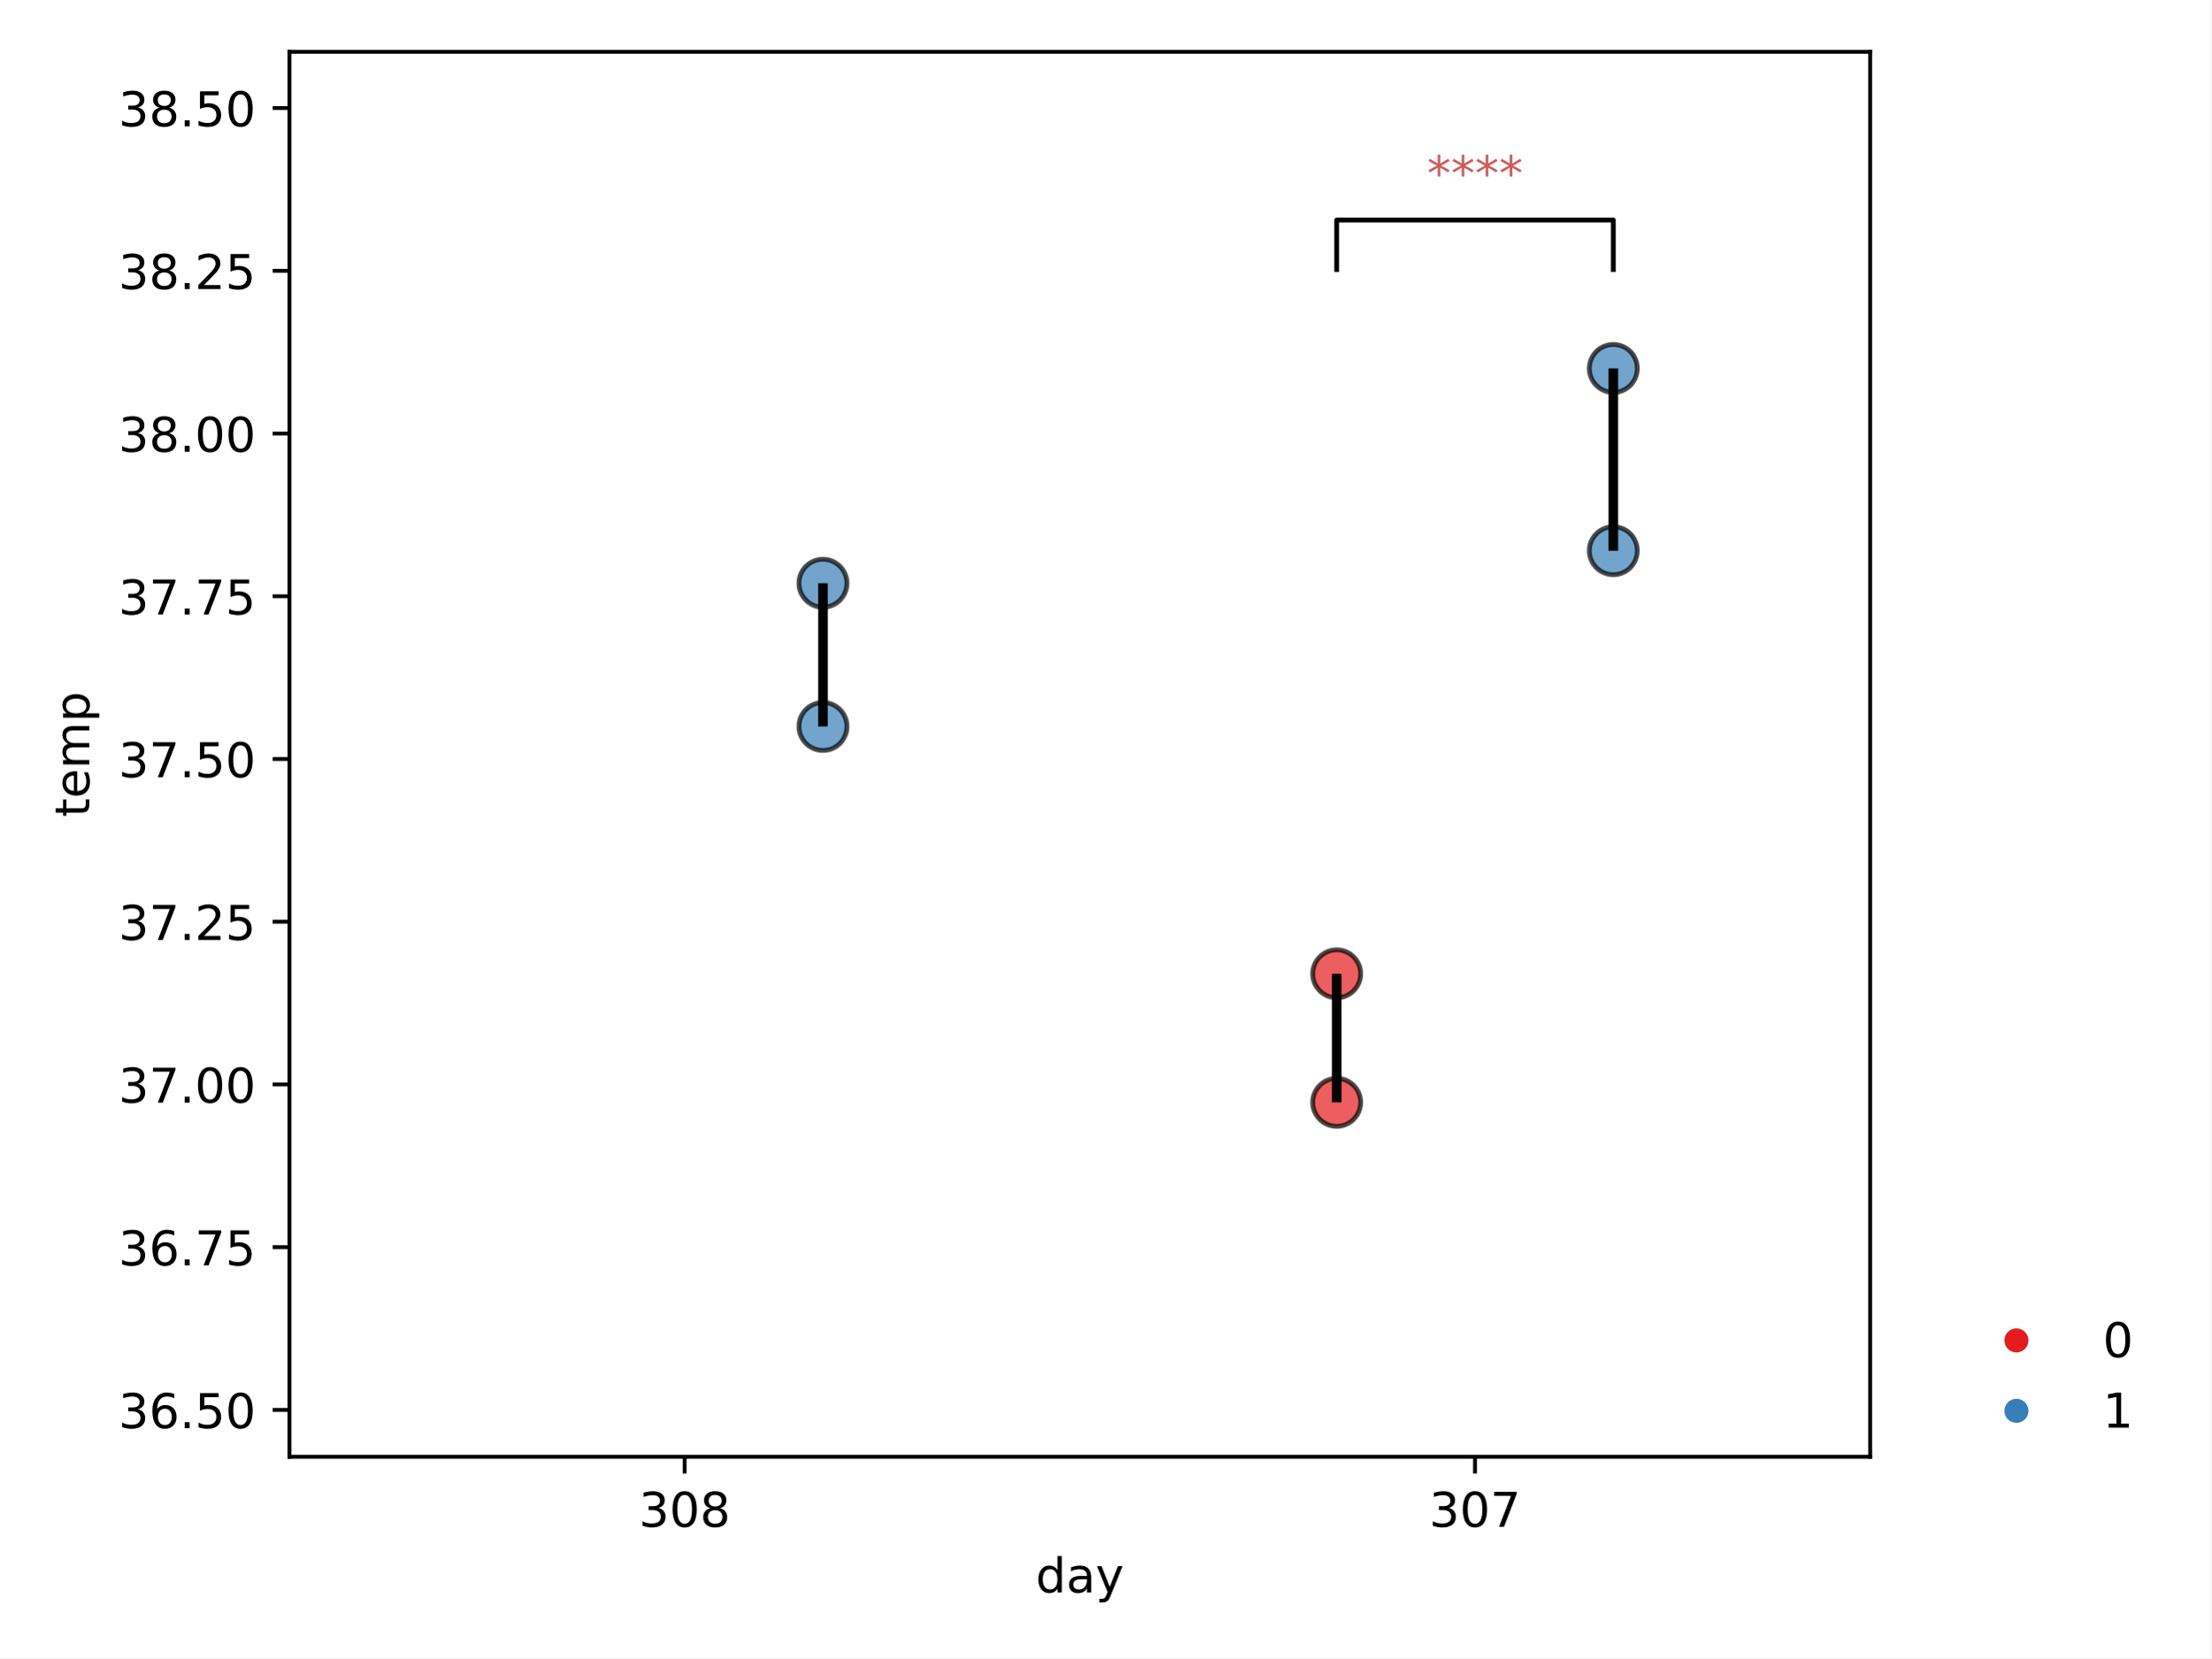
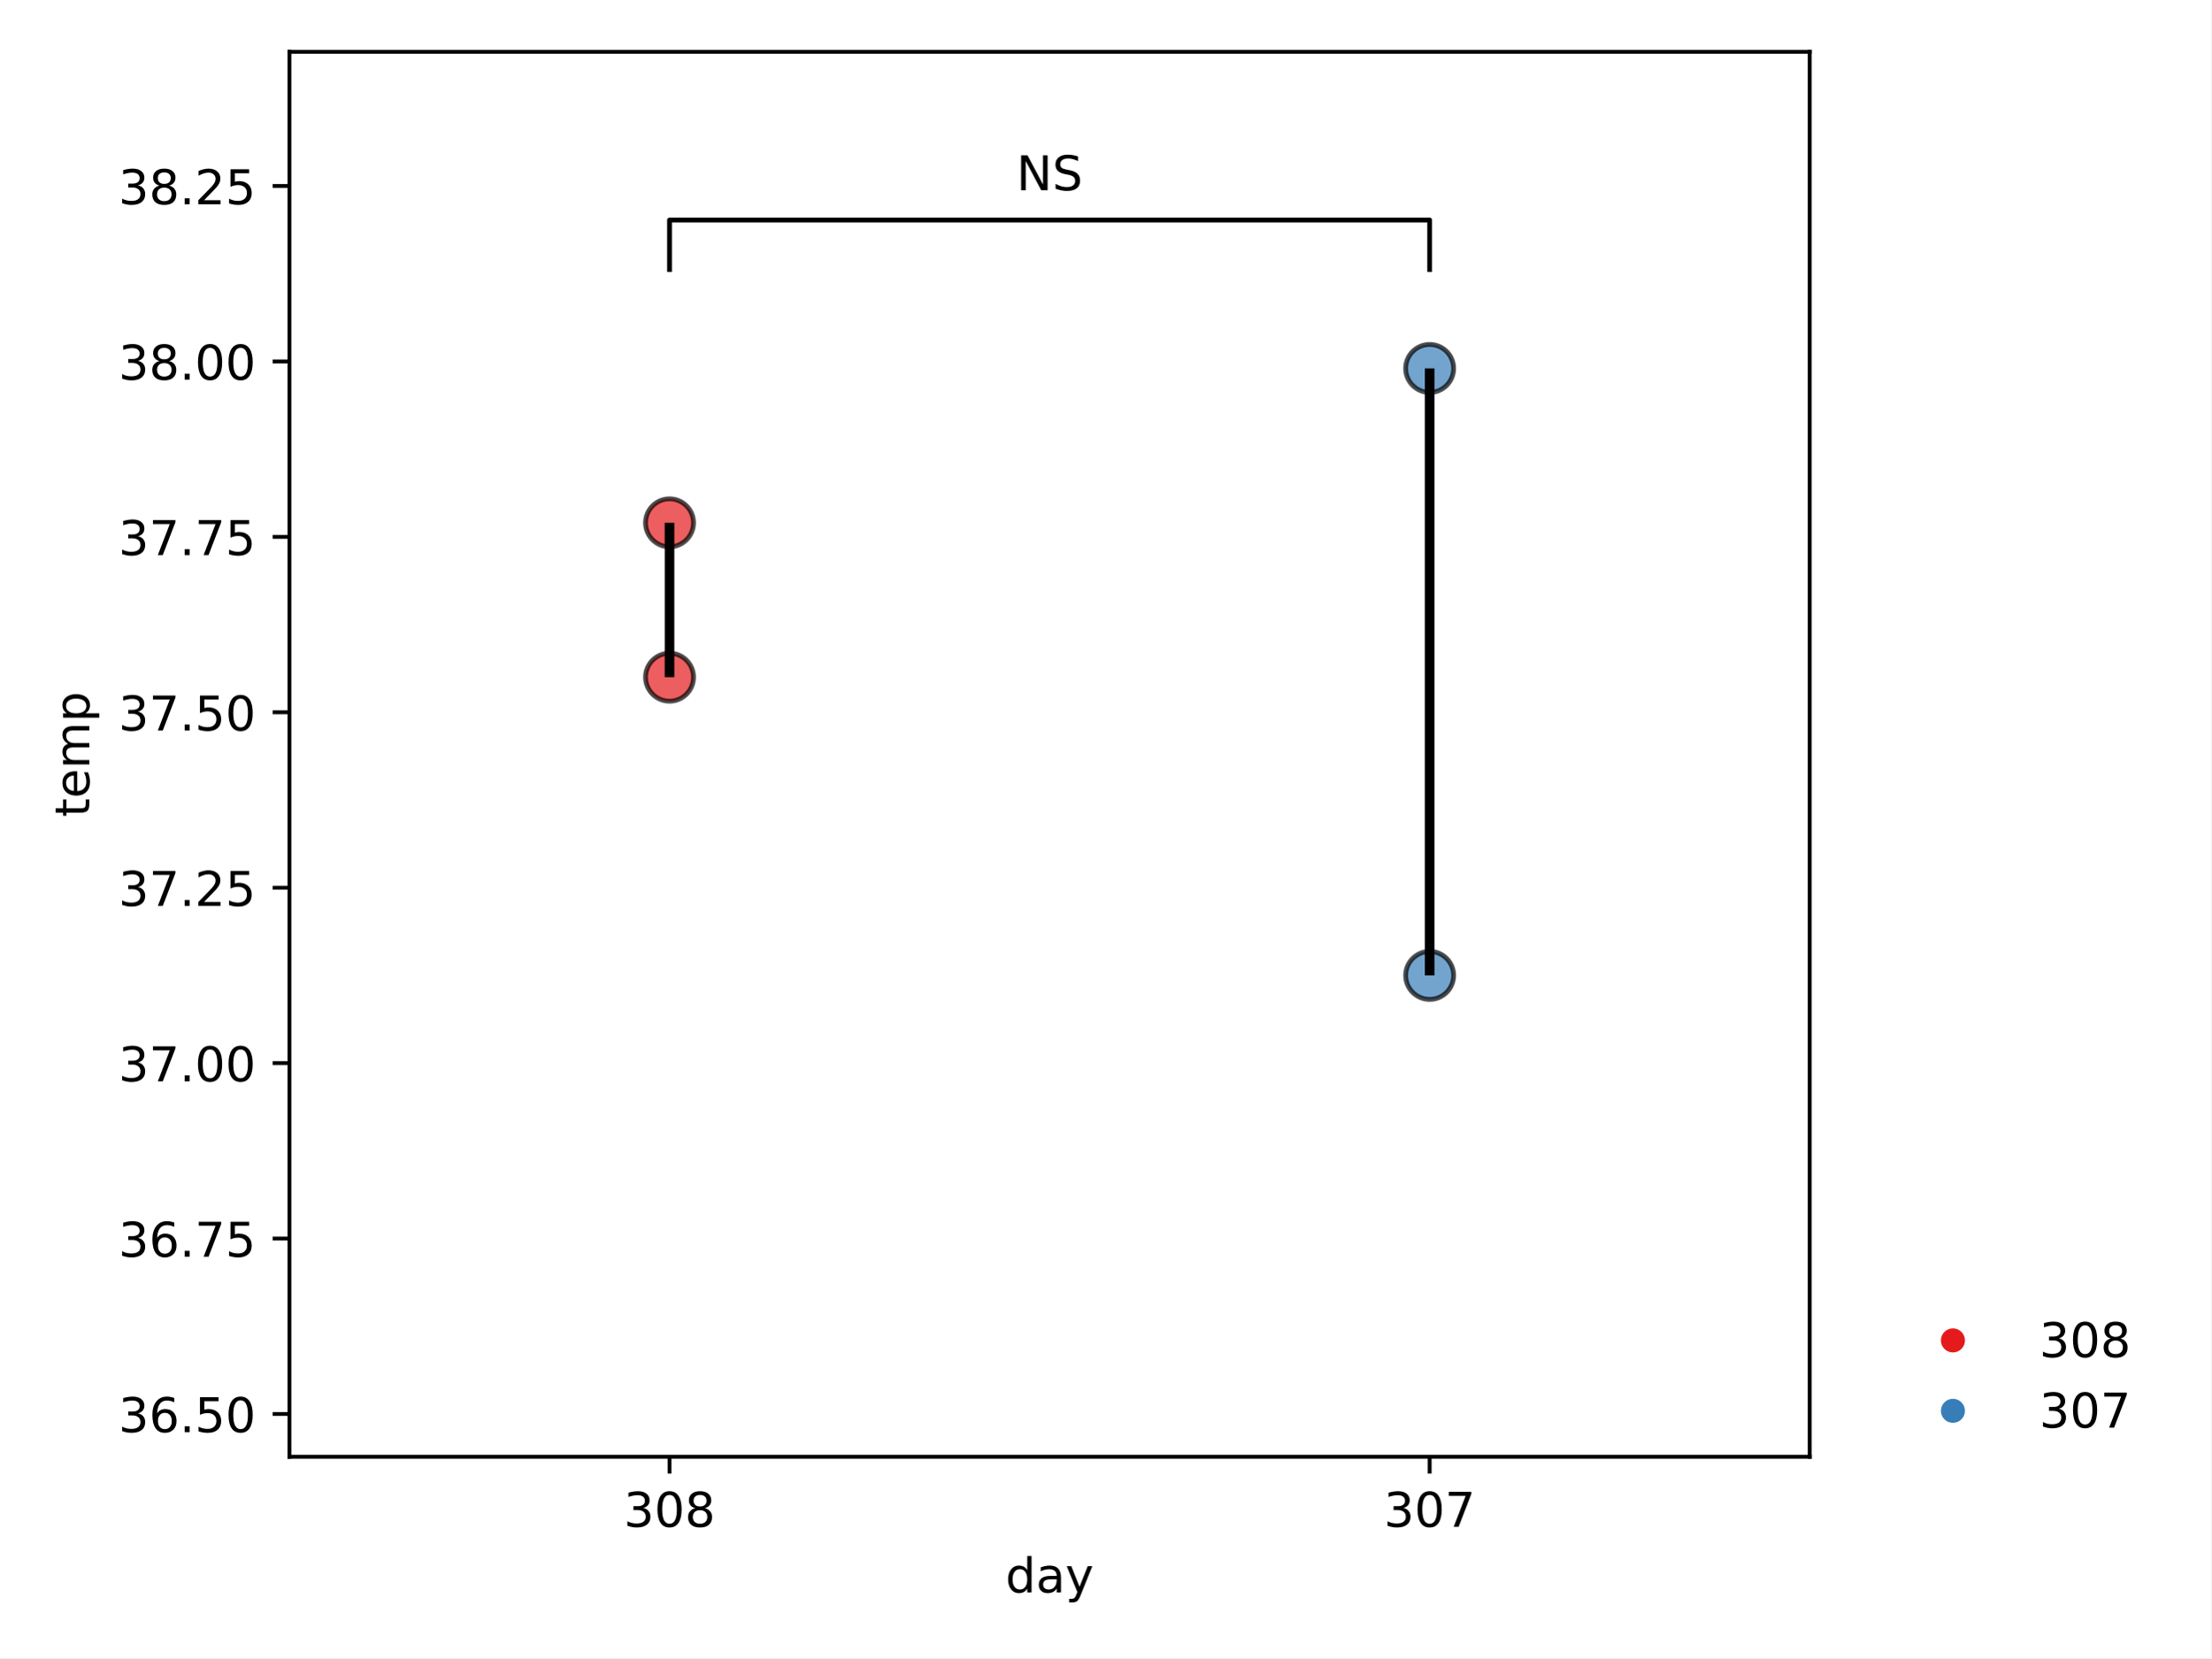
<svg xmlns="http://www.w3.org/2000/svg" xmlns:xlink="http://www.w3.org/1999/xlink" height="345.6pt" version="1.1" viewBox="0 0 460.8 345.6" width="460.8pt">
  <defs>
    <style type="text/css">
*{stroke-linecap:butt;stroke-linejoin:round;}
  </style>
  </defs>
  <g id="figure_1">
    <g id="patch_1">
      <path d="M 0 345.6  L 460.8 345.6  L 460.8 0  L 0 0  z " style="fill:#ffffff;" />
    </g>
    <g id="axes_1">
      <g id="patch_2">
-         <path d="M 60.32 303.64  L 389.754 303.64  L 389.754 10.8  L 60.32 10.8  z " style="fill:#ffffff;" />
+         <path d="M 60.32 303.64  L 377.154 303.64  L 377.154 10.8  L 60.32 10.8  z " style="fill:#ffffff;" />
      </g>
      <g id="PathCollection_1">
        <defs>
-           <path d="M 0 5  C 1.326 5 2.598 4.473 3.536 3.536  C 4.473 2.598 5 1.326 5 0  C 5 -1.326 4.473 -2.598 3.536 -3.536  C 2.598 -4.473 1.326 -5 0 -5  C -1.326 -5 -2.598 -4.473 -3.536 -3.536  C -4.473 -2.598 -5 -1.326 -5 0  C -5 1.326 -4.473 2.598 -3.536 3.536  C -2.598 4.473 -1.326 5 0 5  z " id="m4cc339c63f" style="stroke:#000000;stroke-opacity:0.7;" />
+           <path d="M 0 5  C 1.326 5 2.598 4.473 3.536 3.536  C 4.473 2.598 5 1.326 5 0  C 5 -1.326 4.473 -2.598 3.536 -3.536  C 2.598 -4.473 1.326 -5 0 -5  C -1.326 -5 -2.598 -4.473 -3.536 -3.536  C -4.473 -2.598 -5 -1.326 -5 0  C -5 1.326 -4.473 2.598 -3.536 3.536  C -2.598 4.473 -1.326 5 0 5  z " id="me2a68be0ee" style="stroke:#000000;stroke-opacity:0.7;" />
        </defs>
-         <g clip-path="url(#pf54cca0c7d)">
-           <use style="fill:#377eb8;fill-opacity:0.7;stroke:#000000;stroke-opacity:0.7;" x="171.504" xlink:href="#m4cc339c63f" y="151.413" />
-           <use style="fill:#377eb8;fill-opacity:0.7;stroke:#000000;stroke-opacity:0.7;" x="171.504" xlink:href="#m4cc339c63f" y="121.565" />
+         <g clip-path="url(#p3d2eab1282)">
+           <use style="fill:#e41a1c;fill-opacity:0.7;stroke:#000000;stroke-opacity:0.7;" x="139.529" xlink:href="#me2a68be0ee" y="141.146" />
+           <use style="fill:#e41a1c;fill-opacity:0.7;stroke:#000000;stroke-opacity:0.7;" x="139.529" xlink:href="#me2a68be0ee" y="108.969" />
        </g>
      </g>
      <g id="PathCollection_2">
        <defs>
-           <path d="M 0 5  C 1.326 5 2.598 4.473 3.536 3.536  C 4.473 2.598 5 1.326 5 0  C 5 -1.326 4.473 -2.598 3.536 -3.536  C 2.598 -4.473 1.326 -5 0 -5  C -1.326 -5 -2.598 -4.473 -3.536 -3.536  C -4.473 -2.598 -5 -1.326 -5 0  C -5 1.326 -4.473 2.598 -3.536 3.536  C -2.598 4.473 -1.326 5 0 5  z " id="m825f517493" style="stroke:#000000;stroke-opacity:0.7;" />
+           <path d="M 0 5  C 1.326 5 2.598 4.473 3.536 3.536  C 4.473 2.598 5 1.326 5 0  C 5 -1.326 4.473 -2.598 3.536 -3.536  C 2.598 -4.473 1.326 -5 0 -5  C -1.326 -5 -2.598 -4.473 -3.536 -3.536  C -4.473 -2.598 -5 -1.326 -5 0  C -5 1.326 -4.473 2.598 -3.536 3.536  C -2.598 4.473 -1.326 5 0 5  z " id="mb6ac90bf12" style="stroke:#000000;stroke-opacity:0.7;" />
        </defs>
-         <g clip-path="url(#pf54cca0c7d)">
-           <use style="fill:#e41a1c;fill-opacity:0.7;stroke:#000000;stroke-opacity:0.7;" x="278.57" xlink:href="#m825f517493" y="229.765" />
-           <use style="fill:#e41a1c;fill-opacity:0.7;stroke:#000000;stroke-opacity:0.7;" x="278.57" xlink:href="#m825f517493" y="202.969" />
-         </g>
-       </g>
-       <g id="PathCollection_3">
-         <g clip-path="url(#pf54cca0c7d)">
-           <use style="fill:#377eb8;fill-opacity:0.7;stroke:#000000;stroke-opacity:0.7;" x="336.221" xlink:href="#m4cc339c63f" y="114.781" />
-           <use style="fill:#377eb8;fill-opacity:0.7;stroke:#000000;stroke-opacity:0.7;" x="336.221" xlink:href="#m4cc339c63f" y="76.792" />
+         <g clip-path="url(#p3d2eab1282)">
+           <use style="fill:#377eb8;fill-opacity:0.7;stroke:#000000;stroke-opacity:0.7;" x="297.945" xlink:href="#mb6ac90bf12" y="203.306" />
+           <use style="fill:#377eb8;fill-opacity:0.7;stroke:#000000;stroke-opacity:0.7;" x="297.945" xlink:href="#mb6ac90bf12" y="76.792" />
        </g>
      </g>
      <g id="matplotlib.axis_1">
        <g id="xtick_1">
          <g id="line2d_1">
            <defs>
-               <path d="M 0 0  L 0 3.5  " id="m7a15e876cf" style="stroke:#000000;stroke-width:0.8;" />
-             </defs>
-             <g>
-               <use style="stroke:#000000;stroke-width:0.8;" x="142.679" xlink:href="#m7a15e876cf" y="303.64" />
+               <path d="M 0 0  L 0 3.5  " id="m184d468fb7" style="stroke:#000000;stroke-width:0.8;" />
+             </defs>
+             <g>
+               <use style="stroke:#000000;stroke-width:0.8;" x="139.529" xlink:href="#m184d468fb7" y="303.64" />
            </g>
          </g>
          <g id="text_1">
            <defs>
              <path d="M 40.578 39.312  Q 47.656 37.797 51.625 33  Q 55.609 28.219 55.609 21.188  Q 55.609 10.406 48.188 4.484  Q 40.766 -1.422 27.094 -1.422  Q 22.516 -1.422 17.656 -0.516  Q 12.797 0.391 7.625 2.203  L 7.625 11.719  Q 11.719 9.328 16.594 8.109  Q 21.484 6.891 26.812 6.891  Q 36.078 6.891 40.938 10.547  Q 45.797 14.203 45.797 21.188  Q 45.797 27.641 41.281 31.266  Q 36.766 34.906 28.719 34.906  L 20.219 34.906  L 20.219 43.016  L 29.109 43.016  Q 36.375 43.016 40.234 45.922  Q 44.094 48.828 44.094 54.297  Q 44.094 59.906 40.109 62.906  Q 36.141 65.922 28.719 65.922  Q 24.656 65.922 20.016 65.031  Q 15.375 64.156 9.812 62.312  L 9.812 71.094  Q 15.438 72.656 20.344 73.438  Q 25.25 74.219 29.594 74.219  Q 40.828 74.219 47.359 69.109  Q 53.906 64.016 53.906 55.328  Q 53.906 49.266 50.438 45.094  Q 46.969 40.922 40.578 39.312  z " id="DejaVuSans-51" />
              <path d="M 31.781 66.406  Q 24.172 66.406 20.328 58.906  Q 16.5 51.422 16.5 36.375  Q 16.5 21.391 20.328 13.891  Q 24.172 6.391 31.781 6.391  Q 39.453 6.391 43.281 13.891  Q 47.125 21.391 47.125 36.375  Q 47.125 51.422 43.281 58.906  Q 39.453 66.406 31.781 66.406  z M 31.781 74.219  Q 44.047 74.219 50.516 64.516  Q 56.984 54.828 56.984 36.375  Q 56.984 17.969 50.516 8.266  Q 44.047 -1.422 31.781 -1.422  Q 19.531 -1.422 13.062 8.266  Q 6.594 17.969 6.594 36.375  Q 6.594 54.828 13.062 64.516  Q 19.531 74.219 31.781 74.219  z " id="DejaVuSans-48" />
              <path d="M 31.781 34.625  Q 24.75 34.625 20.719 30.859  Q 16.703 27.094 16.703 20.516  Q 16.703 13.922 20.719 10.156  Q 24.75 6.391 31.781 6.391  Q 38.812 6.391 42.859 10.172  Q 46.922 13.969 46.922 20.516  Q 46.922 27.094 42.891 30.859  Q 38.875 34.625 31.781 34.625  z M 21.922 38.812  Q 15.578 40.375 12.031 44.719  Q 8.5 49.078 8.5 55.328  Q 8.5 64.062 14.719 69.141  Q 20.953 74.219 31.781 74.219  Q 42.672 74.219 48.875 69.141  Q 55.078 64.062 55.078 55.328  Q 55.078 49.078 51.531 44.719  Q 48 40.375 41.703 38.812  Q 48.828 37.156 52.797 32.312  Q 56.781 27.484 56.781 20.516  Q 56.781 9.906 50.312 4.234  Q 43.844 -1.422 31.781 -1.422  Q 19.734 -1.422 13.25 4.234  Q 6.781 9.906 6.781 20.516  Q 6.781 27.484 10.781 32.312  Q 14.797 37.156 21.922 38.812  z M 18.312 54.391  Q 18.312 48.734 21.844 45.562  Q 25.391 42.391 31.781 42.391  Q 38.141 42.391 41.719 45.562  Q 45.312 48.734 45.312 54.391  Q 45.312 60.062 41.719 63.234  Q 38.141 66.406 31.781 66.406  Q 25.391 66.406 21.844 63.234  Q 18.312 60.062 18.312 54.391  z " id="DejaVuSans-56" />
            </defs>
-             <g transform="translate(133.1347 318.2384)scale(0.1 -0.1)">
+             <g transform="translate(129.9847 318.2384)scale(0.1 -0.1)">
              <use xlink:href="#DejaVuSans-51" />
              <use x="63.623" xlink:href="#DejaVuSans-48" />
              <use x="127.246" xlink:href="#DejaVuSans-56" />
            </g>
          </g>
        </g>
        <g id="xtick_2">
          <g id="line2d_2">
            <g>
-               <use style="stroke:#000000;stroke-width:0.8;" x="307.396" xlink:href="#m7a15e876cf" y="303.64" />
+               <use style="stroke:#000000;stroke-width:0.8;" x="297.945" xlink:href="#m184d468fb7" y="303.64" />
            </g>
          </g>
          <g id="text_2">
            <defs>
              <path d="M 8.203 72.906  L 55.078 72.906  L 55.078 68.703  L 28.609 0  L 18.312 0  L 43.219 64.594  L 8.203 64.594  z " id="DejaVuSans-55" />
            </defs>
-             <g transform="translate(297.8517 318.2384)scale(0.1 -0.1)">
+             <g transform="translate(288.4017 318.2384)scale(0.1 -0.1)">
              <use xlink:href="#DejaVuSans-51" />
              <use x="63.623" xlink:href="#DejaVuSans-48" />
              <use x="127.246" xlink:href="#DejaVuSans-55" />
            </g>
          </g>
        </g>
        <g id="text_3">
          <defs>
            <path d="M 45.406 46.391  L 45.406 75.984  L 54.391 75.984  L 54.391 0  L 45.406 0  L 45.406 8.203  Q 42.578 3.328 38.25 0.953  Q 33.938 -1.422 27.875 -1.422  Q 17.969 -1.422 11.734 6.484  Q 5.516 14.406 5.516 27.297  Q 5.516 40.188 11.734 48.094  Q 17.969 56 27.875 56  Q 33.938 56 38.25 53.625  Q 42.578 51.266 45.406 46.391  z M 14.797 27.297  Q 14.797 17.391 18.875 11.75  Q 22.953 6.109 30.078 6.109  Q 37.203 6.109 41.297 11.75  Q 45.406 17.391 45.406 27.297  Q 45.406 37.203 41.297 42.844  Q 37.203 48.484 30.078 48.484  Q 22.953 48.484 18.875 42.844  Q 14.797 37.203 14.797 27.297  z " id="DejaVuSans-100" />
            <path d="M 34.281 27.484  Q 23.391 27.484 19.188 25  Q 14.984 22.516 14.984 16.5  Q 14.984 11.719 18.141 8.906  Q 21.297 6.109 26.703 6.109  Q 34.188 6.109 38.703 11.406  Q 43.219 16.703 43.219 25.484  L 43.219 27.484  z M 52.203 31.203  L 52.203 0  L 43.219 0  L 43.219 8.297  Q 40.141 3.328 35.547 0.953  Q 30.953 -1.422 24.312 -1.422  Q 15.922 -1.422 10.953 3.297  Q 6 8.016 6 15.922  Q 6 25.141 12.172 29.828  Q 18.359 34.516 30.609 34.516  L 43.219 34.516  L 43.219 35.406  Q 43.219 41.609 39.141 45  Q 35.062 48.391 27.688 48.391  Q 23 48.391 18.547 47.266  Q 14.109 46.141 10.016 43.891  L 10.016 52.203  Q 14.938 54.109 19.578 55.047  Q 24.219 56 28.609 56  Q 40.484 56 46.344 49.844  Q 52.203 43.703 52.203 31.203  z " id="DejaVuSans-97" />
            <path d="M 32.172 -5.078  Q 28.375 -14.844 24.75 -17.812  Q 21.141 -20.797 15.094 -20.797  L 7.906 -20.797  L 7.906 -13.281  L 13.188 -13.281  Q 16.891 -13.281 18.938 -11.516  Q 21 -9.766 23.484 -3.219  L 25.094 0.875  L 2.984 54.688  L 12.5 54.688  L 29.594 11.922  L 46.688 54.688  L 56.203 54.688  z " id="DejaVuSans-121" />
          </defs>
-           <g transform="translate(215.8393 331.9166)scale(0.1 -0.1)">
+           <g transform="translate(209.5393 331.9166)scale(0.1 -0.1)">
            <use xlink:href="#DejaVuSans-100" />
            <use x="63.477" xlink:href="#DejaVuSans-97" />
            <use x="124.756" xlink:href="#DejaVuSans-121" />
          </g>
        </g>
      </g>
      <g id="matplotlib.axis_2">
        <g id="ytick_1">
          <g id="line2d_3">
            <defs>
-               <path d="M 0 0  L -3.5 0  " id="m1e2df202af" style="stroke:#000000;stroke-width:0.8;" />
-             </defs>
-             <g>
-               <use style="stroke:#000000;stroke-width:0.8;" x="60.32" xlink:href="#m1e2df202af" y="293.871" />
+               <path d="M 0 0  L -3.5 0  " id="m68f821c973" style="stroke:#000000;stroke-width:0.8;" />
+             </defs>
+             <g>
+               <use style="stroke:#000000;stroke-width:0.8;" x="60.32" xlink:href="#m68f821c973" y="294.718" />
            </g>
          </g>
          <g id="text_4">
            <defs>
              <path d="M 33.016 40.375  Q 26.375 40.375 22.484 35.828  Q 18.609 31.297 18.609 23.391  Q 18.609 15.531 22.484 10.953  Q 26.375 6.391 33.016 6.391  Q 39.656 6.391 43.531 10.953  Q 47.406 15.531 47.406 23.391  Q 47.406 31.297 43.531 35.828  Q 39.656 40.375 33.016 40.375  z M 52.594 71.297  L 52.594 62.312  Q 48.875 64.062 45.094 64.984  Q 41.312 65.922 37.594 65.922  Q 27.828 65.922 22.672 59.328  Q 17.531 52.734 16.797 39.406  Q 19.672 43.656 24.016 45.922  Q 28.375 48.188 33.594 48.188  Q 44.578 48.188 50.953 41.516  Q 57.328 34.859 57.328 23.391  Q 57.328 12.156 50.688 5.359  Q 44.047 -1.422 33.016 -1.422  Q 20.359 -1.422 13.672 8.266  Q 6.984 17.969 6.984 36.375  Q 6.984 53.656 15.188 63.938  Q 23.391 74.219 37.203 74.219  Q 40.922 74.219 44.703 73.484  Q 48.484 72.75 52.594 71.297  z " id="DejaVuSans-54" />
              <path d="M 10.688 12.406  L 21 12.406  L 21 0  L 10.688 0  z " id="DejaVuSans-46" />
              <path d="M 10.797 72.906  L 49.516 72.906  L 49.516 64.594  L 19.828 64.594  L 19.828 46.734  Q 21.969 47.469 24.109 47.828  Q 26.266 48.188 28.422 48.188  Q 40.625 48.188 47.75 41.5  Q 54.891 34.812 54.891 23.391  Q 54.891 11.625 47.562 5.094  Q 40.234 -1.422 26.906 -1.422  Q 22.312 -1.422 17.547 -0.641  Q 12.797 0.141 7.719 1.703  L 7.719 11.625  Q 12.109 9.234 16.797 8.062  Q 21.484 6.891 26.703 6.891  Q 35.156 6.891 40.078 11.328  Q 45.016 15.766 45.016 23.391  Q 45.016 31 40.078 35.438  Q 35.156 39.891 26.703 39.891  Q 22.75 39.891 18.812 39.016  Q 14.891 38.141 10.797 36.281  z " id="DejaVuSans-53" />
            </defs>
-             <g transform="translate(24.69187 297.6706)scale(0.1 -0.1)">
+             <g transform="translate(24.69187 298.5174)scale(0.1 -0.1)">
              <use xlink:href="#DejaVuSans-51" />
              <use x="63.623" xlink:href="#DejaVuSans-54" />
              <use x="127.246" xlink:href="#DejaVuSans-46" />
              <use x="159.033" xlink:href="#DejaVuSans-53" />
              <use x="222.656" xlink:href="#DejaVuSans-48" />
            </g>
          </g>
        </g>
        <g id="ytick_2">
          <g id="line2d_4">
            <g>
-               <use style="stroke:#000000;stroke-width:0.8;" x="60.32" xlink:href="#m1e2df202af" y="259.953" />
+               <use style="stroke:#000000;stroke-width:0.8;" x="60.32" xlink:href="#m68f821c973" y="258.153" />
            </g>
          </g>
          <g id="text_5">
-             <g transform="translate(24.69187 263.752)scale(0.1 -0.1)">
+             <g transform="translate(24.69187 261.9526)scale(0.1 -0.1)">
              <use xlink:href="#DejaVuSans-51" />
              <use x="63.623" xlink:href="#DejaVuSans-54" />
              <use x="127.246" xlink:href="#DejaVuSans-46" />
              <use x="159.033" xlink:href="#DejaVuSans-55" />
              <use x="222.656" xlink:href="#DejaVuSans-53" />
            </g>
          </g>
        </g>
        <g id="ytick_3">
          <g id="line2d_5">
            <g>
-               <use style="stroke:#000000;stroke-width:0.8;" x="60.32" xlink:href="#m1e2df202af" y="226.034" />
+               <use style="stroke:#000000;stroke-width:0.8;" x="60.32" xlink:href="#m68f821c973" y="221.589" />
            </g>
          </g>
          <g id="text_6">
-             <g transform="translate(24.69187 229.8334)scale(0.1 -0.1)">
+             <g transform="translate(24.69187 225.3879)scale(0.1 -0.1)">
              <use xlink:href="#DejaVuSans-51" />
              <use x="63.623" xlink:href="#DejaVuSans-55" />
              <use x="127.246" xlink:href="#DejaVuSans-46" />
              <use x="159.033" xlink:href="#DejaVuSans-48" />
              <use x="222.656" xlink:href="#DejaVuSans-48" />
            </g>
          </g>
        </g>
        <g id="ytick_4">
          <g id="line2d_6">
            <g>
-               <use style="stroke:#000000;stroke-width:0.8;" x="60.32" xlink:href="#m1e2df202af" y="192.115" />
+               <use style="stroke:#000000;stroke-width:0.8;" x="60.32" xlink:href="#m68f821c973" y="185.024" />
            </g>
          </g>
          <g id="text_7">
            <defs>
              <path d="M 19.188 8.297  L 53.609 8.297  L 53.609 0  L 7.328 0  L 7.328 8.297  Q 12.938 14.109 22.625 23.891  Q 32.328 33.688 34.812 36.531  Q 39.547 41.844 41.422 45.531  Q 43.312 49.219 43.312 52.781  Q 43.312 58.594 39.234 62.25  Q 35.156 65.922 28.609 65.922  Q 23.969 65.922 18.812 64.312  Q 13.672 62.703 7.812 59.422  L 7.812 69.391  Q 13.766 71.781 18.938 73  Q 24.125 74.219 28.422 74.219  Q 39.75 74.219 46.484 68.547  Q 53.219 62.891 53.219 53.422  Q 53.219 48.922 51.531 44.891  Q 49.859 40.875 45.406 35.406  Q 44.188 33.984 37.641 27.219  Q 31.109 20.453 19.188 8.297  z " id="DejaVuSans-50" />
            </defs>
-             <g transform="translate(24.69187 195.9147)scale(0.1 -0.1)">
+             <g transform="translate(24.69187 188.8231)scale(0.1 -0.1)">
              <use xlink:href="#DejaVuSans-51" />
              <use x="63.623" xlink:href="#DejaVuSans-55" />
              <use x="127.246" xlink:href="#DejaVuSans-46" />
              <use x="159.033" xlink:href="#DejaVuSans-50" />
              <use x="222.656" xlink:href="#DejaVuSans-53" />
            </g>
          </g>
        </g>
        <g id="ytick_5">
          <g id="line2d_7">
            <g>
-               <use style="stroke:#000000;stroke-width:0.8;" x="60.32" xlink:href="#m1e2df202af" y="158.197" />
+               <use style="stroke:#000000;stroke-width:0.8;" x="60.32" xlink:href="#m68f821c973" y="148.459" />
            </g>
          </g>
          <g id="text_8">
-             <g transform="translate(24.69187 161.9961)scale(0.1 -0.1)">
+             <g transform="translate(24.69187 152.2583)scale(0.1 -0.1)">
              <use xlink:href="#DejaVuSans-51" />
              <use x="63.623" xlink:href="#DejaVuSans-55" />
              <use x="127.246" xlink:href="#DejaVuSans-46" />
              <use x="159.033" xlink:href="#DejaVuSans-53" />
              <use x="222.656" xlink:href="#DejaVuSans-48" />
            </g>
          </g>
        </g>
        <g id="ytick_6">
          <g id="line2d_8">
            <g>
-               <use style="stroke:#000000;stroke-width:0.8;" x="60.32" xlink:href="#m1e2df202af" y="124.278" />
+               <use style="stroke:#000000;stroke-width:0.8;" x="60.32" xlink:href="#m68f821c973" y="111.894" />
            </g>
          </g>
          <g id="text_9">
-             <g transform="translate(24.69187 128.0774)scale(0.1 -0.1)">
+             <g transform="translate(24.69187 115.6935)scale(0.1 -0.1)">
              <use xlink:href="#DejaVuSans-51" />
              <use x="63.623" xlink:href="#DejaVuSans-55" />
              <use x="127.246" xlink:href="#DejaVuSans-46" />
              <use x="159.033" xlink:href="#DejaVuSans-55" />
              <use x="222.656" xlink:href="#DejaVuSans-53" />
            </g>
          </g>
        </g>
        <g id="ytick_7">
          <g id="line2d_9">
            <g>
-               <use style="stroke:#000000;stroke-width:0.8;" x="60.32" xlink:href="#m1e2df202af" y="90.36" />
+               <use style="stroke:#000000;stroke-width:0.8;" x="60.32" xlink:href="#m68f821c973" y="75.33" />
            </g>
          </g>
          <g id="text_10">
-             <g transform="translate(24.69187 94.15879)scale(0.1 -0.1)">
+             <g transform="translate(24.69187 79.12874)scale(0.1 -0.1)">
              <use xlink:href="#DejaVuSans-51" />
              <use x="63.623" xlink:href="#DejaVuSans-56" />
              <use x="127.246" xlink:href="#DejaVuSans-46" />
              <use x="159.033" xlink:href="#DejaVuSans-48" />
              <use x="222.656" xlink:href="#DejaVuSans-48" />
            </g>
          </g>
        </g>
        <g id="ytick_8">
          <g id="line2d_10">
            <g>
-               <use style="stroke:#000000;stroke-width:0.8;" x="60.32" xlink:href="#m1e2df202af" y="56.441" />
+               <use style="stroke:#000000;stroke-width:0.8;" x="60.32" xlink:href="#m68f821c973" y="38.765" />
            </g>
          </g>
          <g id="text_11">
-             <g transform="translate(24.69187 60.24014)scale(0.1 -0.1)">
+             <g transform="translate(24.69187 42.56396)scale(0.1 -0.1)">
              <use xlink:href="#DejaVuSans-51" />
              <use x="63.623" xlink:href="#DejaVuSans-56" />
              <use x="127.246" xlink:href="#DejaVuSans-46" />
              <use x="159.033" xlink:href="#DejaVuSans-50" />
              <use x="222.656" xlink:href="#DejaVuSans-53" />
            </g>
          </g>
        </g>
-         <g id="ytick_9">
-           <g id="line2d_11">
-             <g>
-               <use style="stroke:#000000;stroke-width:0.8;" x="60.32" xlink:href="#m1e2df202af" y="22.522" />
-             </g>
-           </g>
-           <g id="text_12">
-             <g transform="translate(24.69187 26.3215)scale(0.1 -0.1)">
-               <use xlink:href="#DejaVuSans-51" />
-               <use x="63.623" xlink:href="#DejaVuSans-56" />
-               <use x="127.246" xlink:href="#DejaVuSans-46" />
-               <use x="159.033" xlink:href="#DejaVuSans-53" />
-               <use x="222.656" xlink:href="#DejaVuSans-48" />
-             </g>
-           </g>
-         </g>
-         <g id="text_13">
+         <g id="text_12">
          <defs>
            <path d="M 18.312 70.219  L 18.312 54.688  L 36.812 54.688  L 36.812 47.703  L 18.312 47.703  L 18.312 18.016  Q 18.312 11.328 20.141 9.422  Q 21.969 7.516 27.594 7.516  L 36.812 7.516  L 36.812 0  L 27.594 0  Q 17.188 0 13.234 3.875  Q 9.281 7.766 9.281 18.016  L 9.281 47.703  L 2.688 47.703  L 2.688 54.688  L 9.281 54.688  L 9.281 70.219  z " id="DejaVuSans-116" />
            <path d="M 56.203 29.594  L 56.203 25.203  L 14.891 25.203  Q 15.484 15.922 20.484 11.062  Q 25.484 6.203 34.422 6.203  Q 39.594 6.203 44.453 7.469  Q 49.312 8.734 54.109 11.281  L 54.109 2.781  Q 49.266 0.734 44.188 -0.344  Q 39.109 -1.422 33.891 -1.422  Q 20.797 -1.422 13.156 6.188  Q 5.516 13.812 5.516 26.812  Q 5.516 40.234 12.766 48.109  Q 20.016 56 32.328 56  Q 43.359 56 49.781 48.891  Q 56.203 41.797 56.203 29.594  z M 47.219 32.234  Q 47.125 39.594 43.094 43.984  Q 39.062 48.391 32.422 48.391  Q 24.906 48.391 20.391 44.141  Q 15.875 39.891 15.188 32.172  z " id="DejaVuSans-101" />
            <path d="M 52 44.188  Q 55.375 50.25 60.062 53.125  Q 64.75 56 71.094 56  Q 79.641 56 84.281 50.016  Q 88.922 44.047 88.922 33.016  L 88.922 0  L 79.891 0  L 79.891 32.719  Q 79.891 40.578 77.094 44.375  Q 74.312 48.188 68.609 48.188  Q 61.625 48.188 57.562 43.547  Q 53.516 38.922 53.516 30.906  L 53.516 0  L 44.484 0  L 44.484 32.719  Q 44.484 40.625 41.703 44.406  Q 38.922 48.188 33.109 48.188  Q 26.219 48.188 22.156 43.531  Q 18.109 38.875 18.109 30.906  L 18.109 0  L 9.078 0  L 9.078 54.688  L 18.109 54.688  L 18.109 46.188  Q 21.188 51.219 25.484 53.609  Q 29.781 56 35.688 56  Q 41.656 56 45.828 52.969  Q 50 49.953 52 44.188  z " id="DejaVuSans-109" />
            <path d="M 18.109 8.203  L 18.109 -20.797  L 9.078 -20.797  L 9.078 54.688  L 18.109 54.688  L 18.109 46.391  Q 20.953 51.266 25.266 53.625  Q 29.594 56 35.594 56  Q 45.562 56 51.781 48.094  Q 58.016 40.188 58.016 27.297  Q 58.016 14.406 51.781 6.484  Q 45.562 -1.422 35.594 -1.422  Q 29.594 -1.422 25.266 0.953  Q 20.953 3.328 18.109 8.203  z M 48.688 27.297  Q 48.688 37.203 44.609 42.844  Q 40.531 48.484 33.406 48.484  Q 26.266 48.484 22.188 42.844  Q 18.109 37.203 18.109 27.297  Q 18.109 17.391 22.188 11.75  Q 26.266 6.109 33.406 6.109  Q 40.531 6.109 44.609 11.75  Q 48.688 17.391 48.688 27.297  z " id="DejaVuSans-112" />
          </defs>
          <g transform="translate(18.61219 170.3013)rotate(-90)scale(0.1 -0.1)">
            <use xlink:href="#DejaVuSans-116" />
            <use x="39.209" xlink:href="#DejaVuSans-101" />
            <use x="100.732" xlink:href="#DejaVuSans-109" />
            <use x="198.145" xlink:href="#DejaVuSans-112" />
          </g>
        </g>
      </g>
      <g id="LineCollection_1">
-         <path clip-path="url(#pf54cca0c7d)" d="M 171.504 151.413  L 171.504 121.565  " style="fill:none;stroke:#000000;stroke-width:2;" />
+         <path clip-path="url(#p3d2eab1282)" d="M 139.529 141.146  L 139.529 108.969  " style="fill:none;stroke:#000000;stroke-width:2;" />
      </g>
      <g id="LineCollection_2">
-         <path clip-path="url(#pf54cca0c7d)" d="M 278.57 229.765  L 278.57 202.969  " style="fill:none;stroke:#000000;stroke-width:2;" />
-       </g>
-       <g id="LineCollection_3">
-         <path clip-path="url(#pf54cca0c7d)" d="M 336.221 114.781  L 336.221 76.792  " style="fill:none;stroke:#000000;stroke-width:2;" />
-       </g>
-       <g id="line2d_12">
-         <path clip-path="url(#pf54cca0c7d)" d="M 278.57 56.17  L 278.57 45.858  L 336.221 45.858  L 336.221 56.17  " style="fill:none;stroke:#000000;stroke-linecap:square;" />
+         <path clip-path="url(#p3d2eab1282)" d="M 297.945 203.306  L 297.945 76.792  " style="fill:none;stroke:#000000;stroke-width:2;" />
+       </g>
+       <g id="line2d_11">
+         <path clip-path="url(#p3d2eab1282)" d="M 139.529 56.17  L 139.529 45.858  L 297.945 45.858  L 297.945 56.17  " style="fill:none;stroke:#000000;stroke-linecap:square;" />
      </g>
      <g id="patch_3">
        <path d="M 60.32 303.64  L 60.32 10.8  " style="fill:none;stroke:#000000;stroke-linecap:square;stroke-linejoin:miter;stroke-width:0.8;" />
      </g>
      <g id="patch_4">
-         <path d="M 389.754 303.64  L 389.754 10.8  " style="fill:none;stroke:#000000;stroke-linecap:square;stroke-linejoin:miter;stroke-width:0.8;" />
+         <path d="M 377.154 303.64  L 377.154 10.8  " style="fill:none;stroke:#000000;stroke-linecap:square;stroke-linejoin:miter;stroke-width:0.8;" />
      </g>
      <g id="patch_5">
-         <path d="M 60.32 303.64  L 389.754 303.64  " style="fill:none;stroke:#000000;stroke-linecap:square;stroke-linejoin:miter;stroke-width:0.8;" />
+         <path d="M 60.32 303.64  L 377.154 303.64  " style="fill:none;stroke:#000000;stroke-linecap:square;stroke-linejoin:miter;stroke-width:0.8;" />
      </g>
      <g id="patch_6">
-         <path d="M 60.32 10.8  L 389.754 10.8  " style="fill:none;stroke:#000000;stroke-linecap:square;stroke-linejoin:miter;stroke-width:0.8;" />
-       </g>
-       <g id="text_14">
+         <path d="M 60.32 10.8  L 377.154 10.8  " style="fill:none;stroke:#000000;stroke-linecap:square;stroke-linejoin:miter;stroke-width:0.8;" />
+       </g>
+       <g id="text_13">
        <defs>
-           <path d="M 47.016 60.891  L 29.5 51.422  L 47.016 41.891  L 44.188 37.109  L 27.781 47.016  L 27.781 28.609  L 22.219 28.609  L 22.219 47.016  L 5.812 37.109  L 2.984 41.891  L 20.516 51.422  L 2.984 60.891  L 5.812 65.719  L 22.219 55.812  L 22.219 74.219  L 27.781 74.219  L 27.781 55.812  L 44.188 65.719  z " id="DejaVuSans-42" />
+           <path d="M 9.812 72.906  L 23.094 72.906  L 55.422 11.922  L 55.422 72.906  L 64.984 72.906  L 64.984 0  L 51.703 0  L 19.391 60.984  L 19.391 0  L 9.812 0  z " id="DejaVuSans-78" />
+           <path d="M 53.516 70.516  L 53.516 60.891  Q 47.906 63.578 42.922 64.891  Q 37.938 66.219 33.297 66.219  Q 25.25 66.219 20.875 63.094  Q 16.5 59.969 16.5 54.203  Q 16.5 49.359 19.406 46.891  Q 22.312 44.438 30.422 42.922  L 36.375 41.703  Q 47.406 39.594 52.656 34.297  Q 57.906 29 57.906 20.125  Q 57.906 9.516 50.797 4.047  Q 43.703 -1.422 29.984 -1.422  Q 24.812 -1.422 18.969 -0.25  Q 13.141 0.922 6.891 3.219  L 6.891 13.375  Q 12.891 10.016 18.656 8.297  Q 24.422 6.594 29.984 6.594  Q 38.422 6.594 43.016 9.906  Q 47.609 13.234 47.609 19.391  Q 47.609 24.75 44.312 27.781  Q 41.016 30.812 33.5 32.328  L 27.484 33.5  Q 16.453 35.688 11.516 40.375  Q 6.594 45.062 6.594 53.422  Q 6.594 63.094 13.406 68.656  Q 20.219 74.219 32.172 74.219  Q 37.312 74.219 42.625 73.281  Q 47.953 72.359 53.516 70.516  z " id="DejaVuSans-83" />
        </defs>
-         <g style="fill:#cd5c5c;" transform="translate(297.3955 39.65411)scale(0.1 -0.1)">
-           <use xlink:href="#DejaVuSans-42" />
-           <use x="50" xlink:href="#DejaVuSans-42" />
-           <use x="100" xlink:href="#DejaVuSans-42" />
-           <use x="150" xlink:href="#DejaVuSans-42" />
+         <g transform="translate(211.8222 39.65411)scale(0.1 -0.1)">
+           <use xlink:href="#DejaVuSans-78" />
+           <use x="74.805" xlink:href="#DejaVuSans-83" />
        </g>
      </g>
      <g id="legend_1">
+         <g id="line2d_12">
+           <path d="M 396.996 279.382  L 416.996 279.382  " style="fill:none;stroke:#ffffff;stroke-linecap:square;stroke-width:1.5;" />
+         </g>
        <g id="line2d_13">
-           <path d="M 410.226 279.382  L 430.226 279.382  " style="fill:none;stroke:#ffffff;stroke-linecap:square;stroke-width:1.5;" />
-         </g>
-         <g id="line2d_14">
          <defs>
-             <path d="M 0 3  C 0.796 3 1.559 2.684 2.121 2.121  C 2.684 1.559 3 0.796 3 0  C 3 -0.796 2.684 -1.559 2.121 -2.121  C 1.559 -2.684 0.796 -3 0 -3  C -0.796 -3 -1.559 -2.684 -2.121 -2.121  C -2.684 -1.559 -3 -0.796 -3 0  C -3 0.796 -2.684 1.559 -2.121 2.121  C -1.559 2.684 -0.796 3 0 3  z " id="m71f24e5e80" style="stroke:#ffffff;" />
+             <path d="M 0 3  C 0.796 3 1.559 2.684 2.121 2.121  C 2.684 1.559 3 0.796 3 0  C 3 -0.796 2.684 -1.559 2.121 -2.121  C 1.559 -2.684 0.796 -3 0 -3  C -0.796 -3 -1.559 -2.684 -2.121 -2.121  C -2.684 -1.559 -3 -0.796 -3 0  C -3 0.796 -2.684 1.559 -2.121 2.121  C -1.559 2.684 -0.796 3 0 3  z " id="m09850b8b2c" style="stroke:#ffffff;" />
          </defs>
          <g>
-             <use style="fill:#e41a1c;stroke:#ffffff;" x="420.226" xlink:href="#m71f24e5e80" y="279.382" />
-           </g>
-         </g>
-         <g id="text_15">
-           <g transform="translate(438.2257 282.8822)scale(0.1 -0.1)">
-             <use xlink:href="#DejaVuSans-48" />
-           </g>
+             <use style="fill:#e41a1c;stroke:#ffffff;" x="406.996" xlink:href="#m09850b8b2c" y="279.382" />
+           </g>
+         </g>
+         <g id="text_14">
+           <g transform="translate(424.9957 282.8822)scale(0.1 -0.1)">
+             <use xlink:href="#DejaVuSans-51" />
+             <use x="63.623" xlink:href="#DejaVuSans-48" />
+             <use x="127.246" xlink:href="#DejaVuSans-56" />
+           </g>
+         </g>
+         <g id="line2d_14">
+           <path d="M 396.996 294.06  L 416.996 294.06  " style="fill:none;stroke:#ffffff;stroke-linecap:square;stroke-width:1.5;" />
        </g>
        <g id="line2d_15">
-           <path d="M 410.226 294.06  L 430.226 294.06  " style="fill:none;stroke:#ffffff;stroke-linecap:square;stroke-width:1.5;" />
-         </g>
-         <g id="line2d_16">
          <defs>
-             <path d="M 0 3  C 0.796 3 1.559 2.684 2.121 2.121  C 2.684 1.559 3 0.796 3 0  C 3 -0.796 2.684 -1.559 2.121 -2.121  C 1.559 -2.684 0.796 -3 0 -3  C -0.796 -3 -1.559 -2.684 -2.121 -2.121  C -2.684 -1.559 -3 -0.796 -3 0  C -3 0.796 -2.684 1.559 -2.121 2.121  C -1.559 2.684 -0.796 3 0 3  z " id="m08762b5c72" style="stroke:#ffffff;" />
+             <path d="M 0 3  C 0.796 3 1.559 2.684 2.121 2.121  C 2.684 1.559 3 0.796 3 0  C 3 -0.796 2.684 -1.559 2.121 -2.121  C 1.559 -2.684 0.796 -3 0 -3  C -0.796 -3 -1.559 -2.684 -2.121 -2.121  C -2.684 -1.559 -3 -0.796 -3 0  C -3 0.796 -2.684 1.559 -2.121 2.121  C -1.559 2.684 -0.796 3 0 3  z " id="mb60aef43cd" style="stroke:#ffffff;" />
          </defs>
          <g>
-             <use style="fill:#377eb8;stroke:#ffffff;" x="420.226" xlink:href="#m08762b5c72" y="294.06" />
-           </g>
-         </g>
-         <g id="text_16">
-           <defs>
-             <path d="M 12.406 8.297  L 28.516 8.297  L 28.516 63.922  L 10.984 60.406  L 10.984 69.391  L 28.422 72.906  L 38.281 72.906  L 38.281 8.297  L 54.391 8.297  L 54.391 0  L 12.406 0  z " id="DejaVuSans-49" />
-           </defs>
-           <g transform="translate(438.2257 297.5603)scale(0.1 -0.1)">
-             <use xlink:href="#DejaVuSans-49" />
+             <use style="fill:#377eb8;stroke:#ffffff;" x="406.996" xlink:href="#mb60aef43cd" y="294.06" />
+           </g>
+         </g>
+         <g id="text_15">
+           <g transform="translate(424.9957 297.5603)scale(0.1 -0.1)">
+             <use xlink:href="#DejaVuSans-51" />
+             <use x="63.623" xlink:href="#DejaVuSans-48" />
+             <use x="127.246" xlink:href="#DejaVuSans-55" />
          </g>
        </g>
      </g>
    </g>
  </g>
  <defs>
-     <clipPath id="pf54cca0c7d">
-       <rect height="292.84" width="329.434" x="60.32" y="10.8" />
+     <clipPath id="p3d2eab1282">
+       <rect height="292.84" width="316.834" x="60.32" y="10.8" />
    </clipPath>
  </defs>
</svg>
